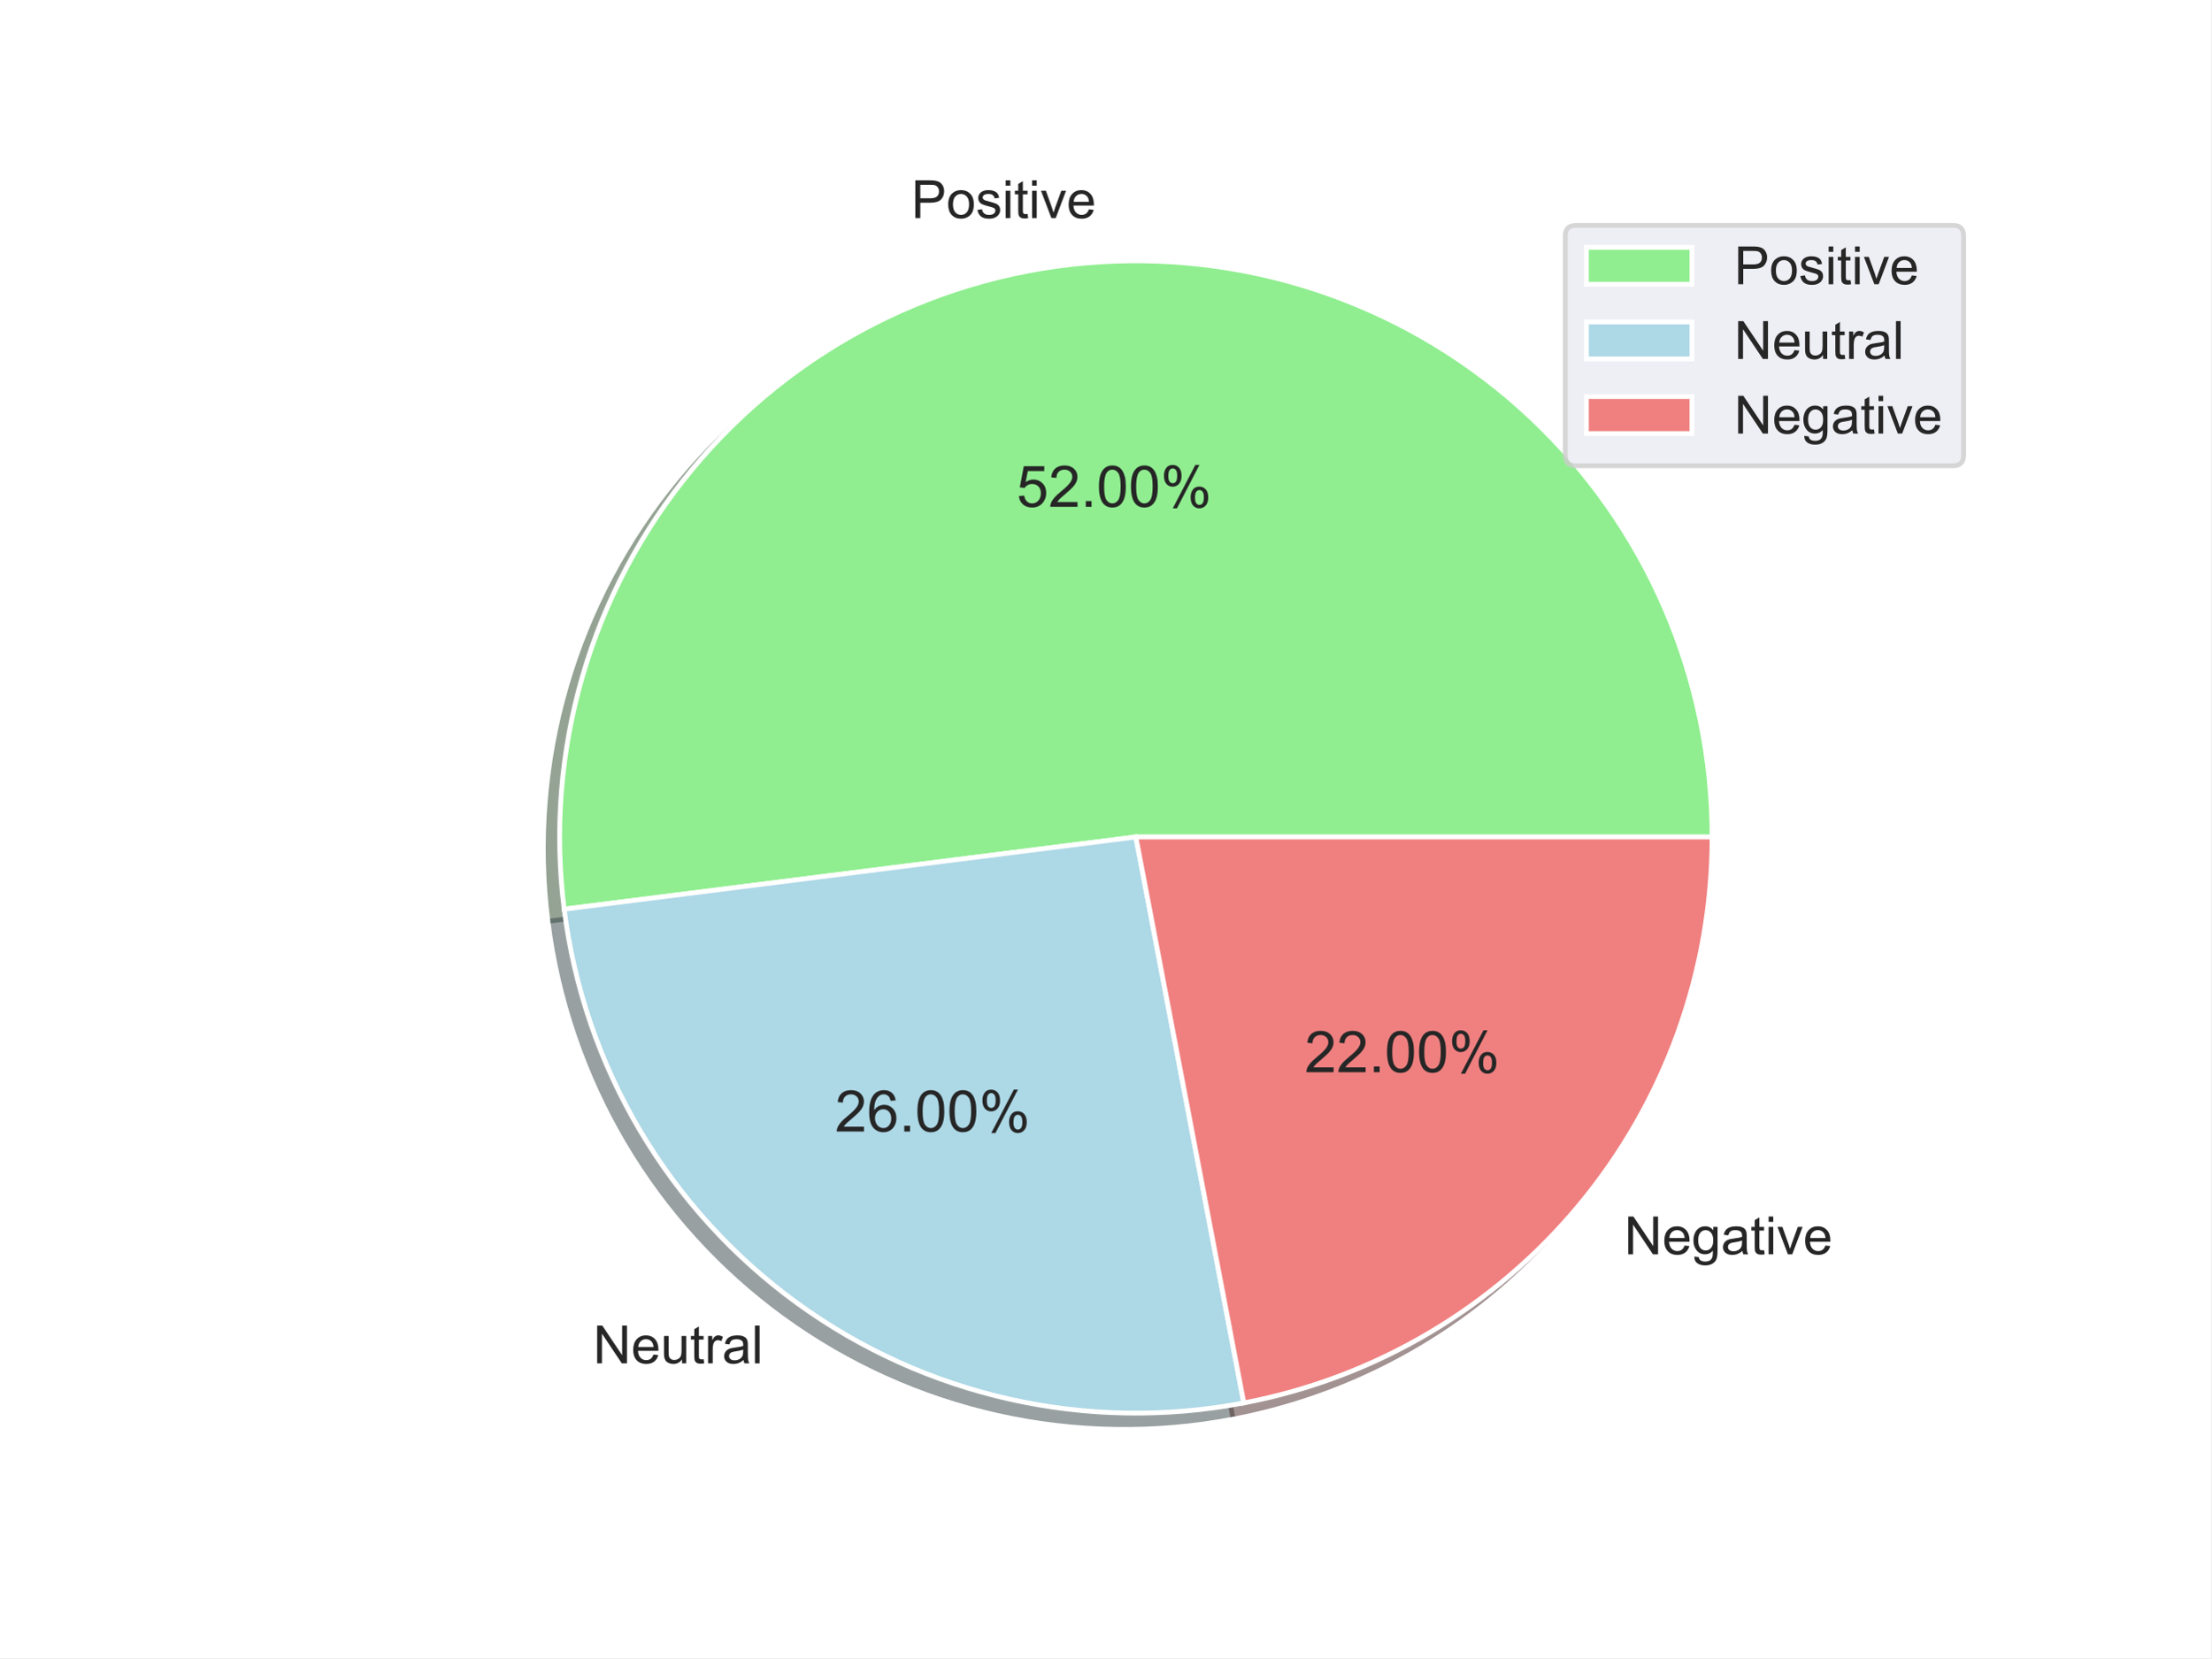
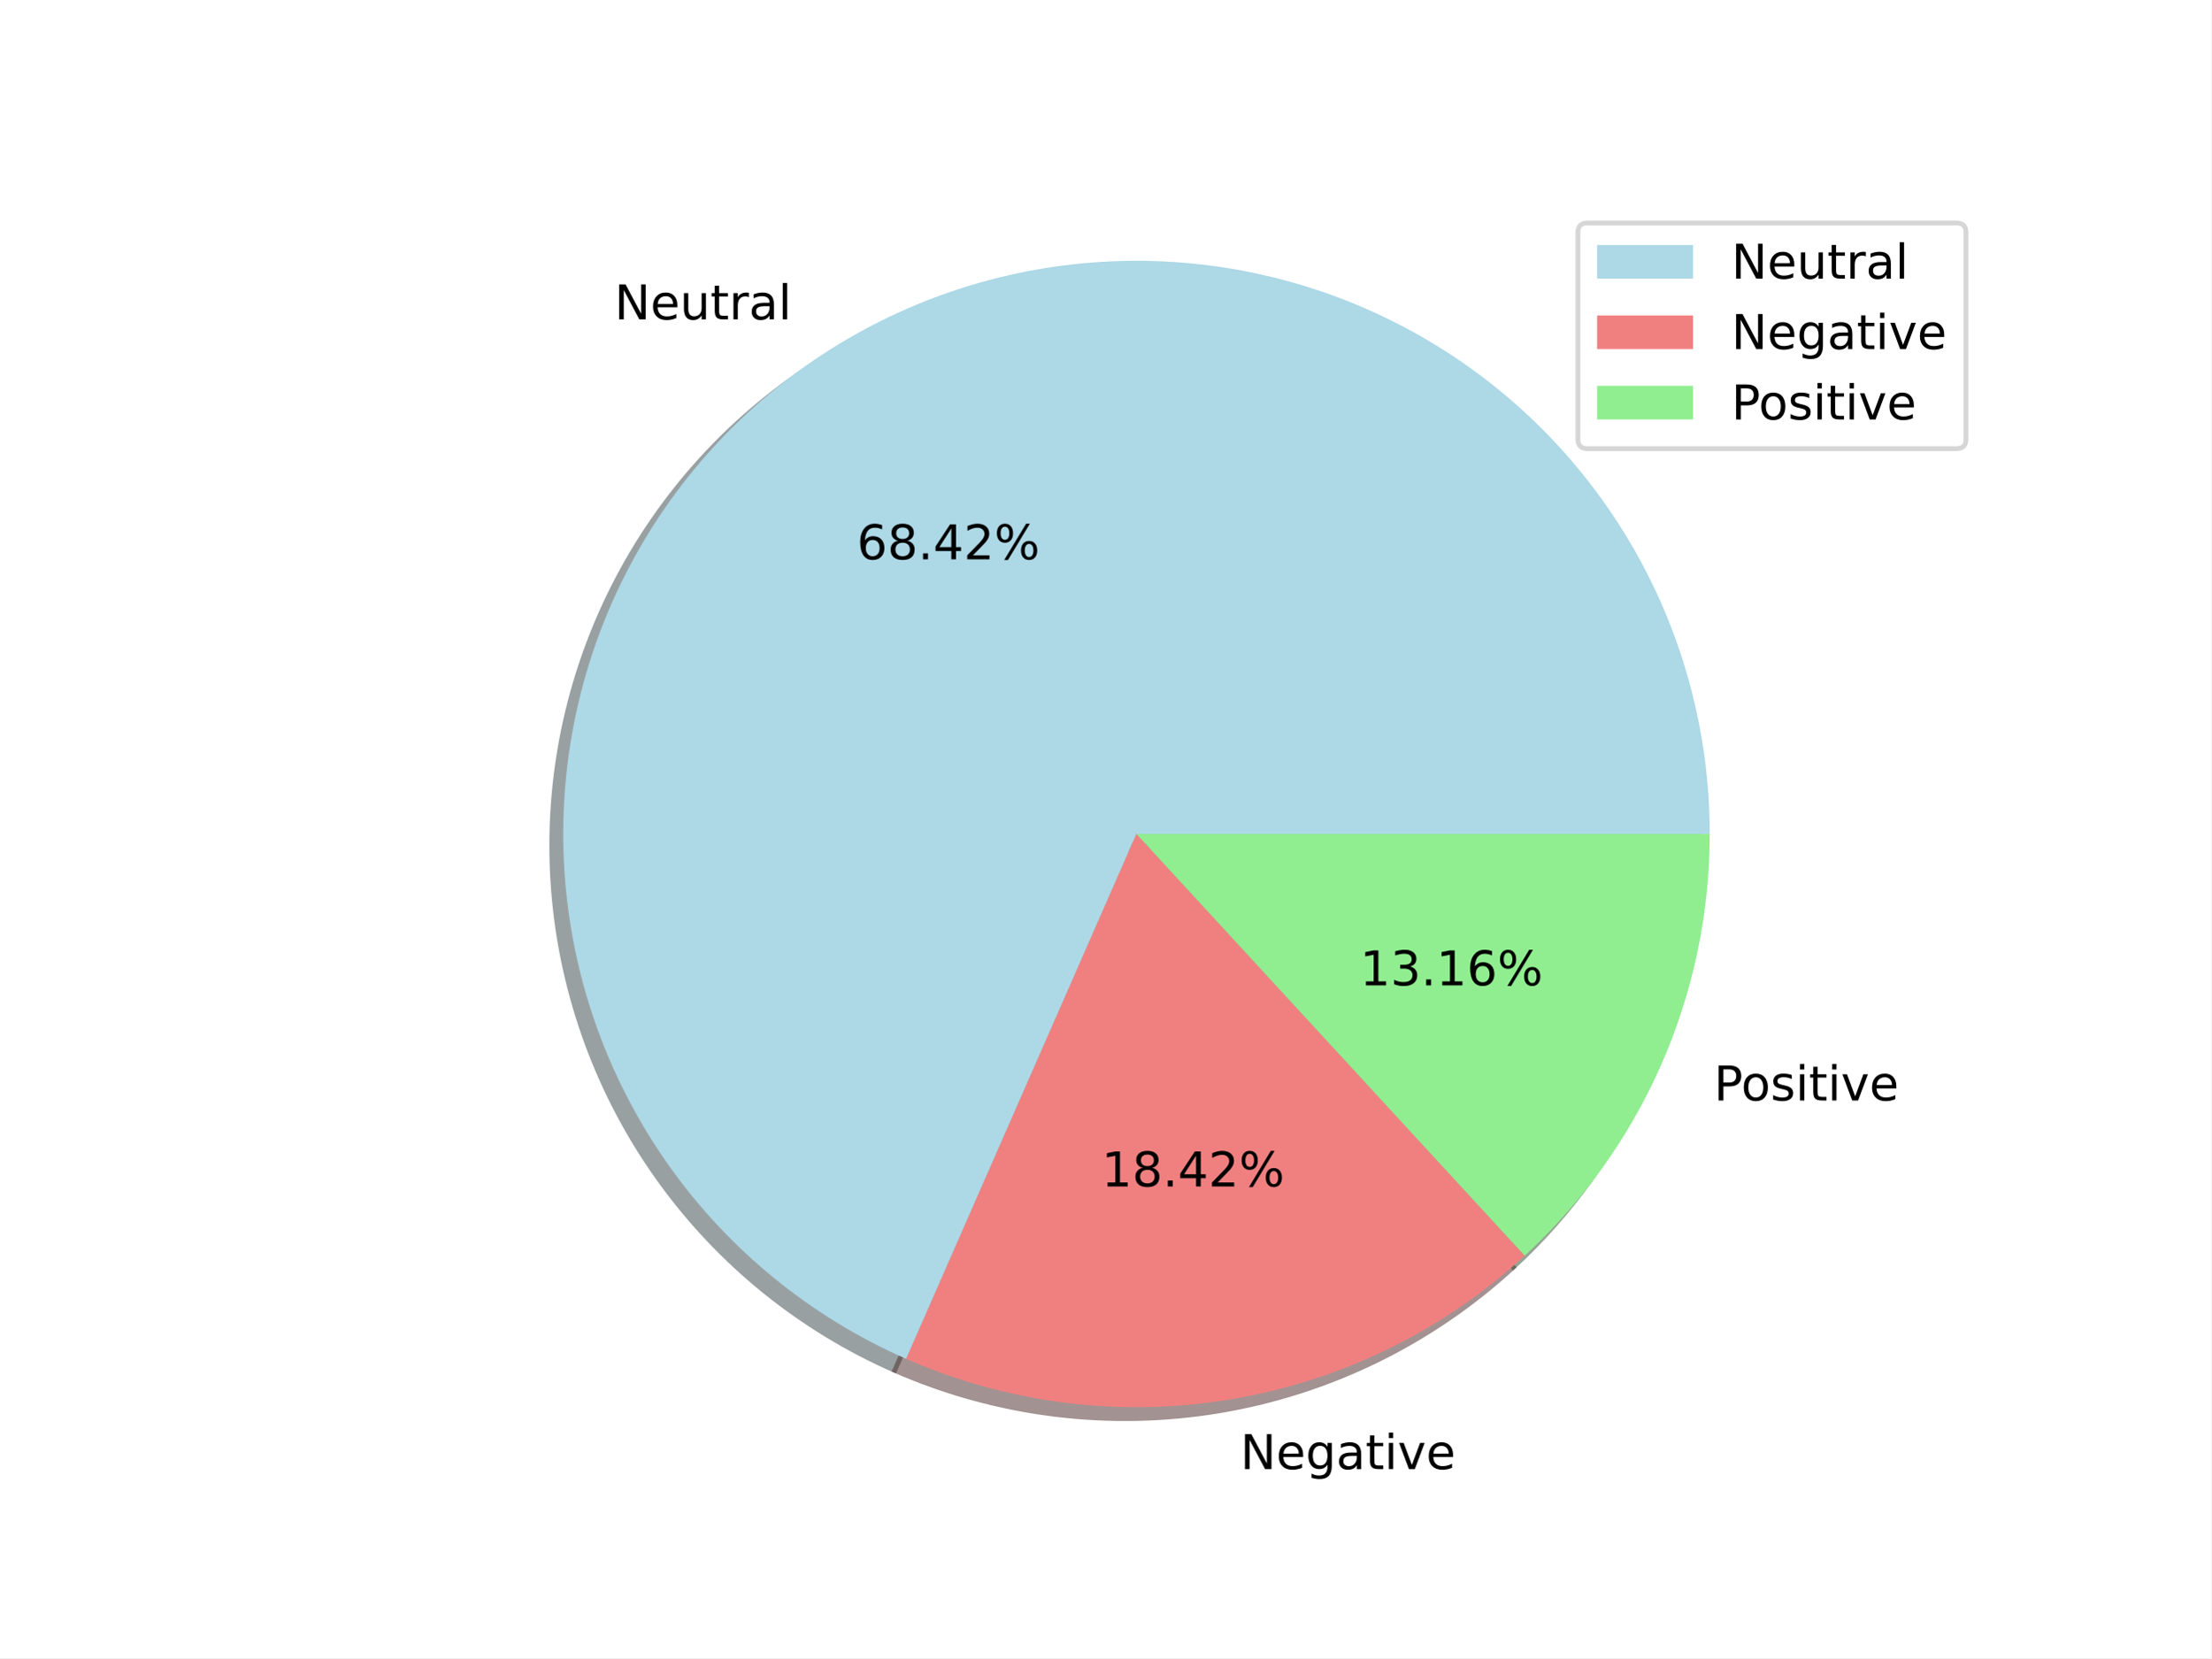
<svg xmlns="http://www.w3.org/2000/svg" xmlns:xlink="http://www.w3.org/1999/xlink" height="345.6pt" version="1.1" viewBox="0 0 460.8 345.6" width="460.8pt">
  <defs>
    <style type="text/css">*{stroke-linecap:butt;stroke-linejoin:round;}</style>
  </defs>
  <g id="figure_1">
    <g id="patch_1">
      <path d="M 0 345.6  L 460.8 345.6  L 460.8 0  L 0 0  z " style="fill:#ffffff;" />
    </g>
    <g id="axes_1">
+       <g id="patch_2">
+         <path d="M 353.927 176.216  C 353.927 154.688 348.108 133.555 337.088 115.061  C 326.068 96.567 310.251 81.391 291.317 71.144  C 272.384 60.898 251.028 55.957 229.518 56.847  C 208.008 57.737 187.134 64.424 169.111 76.199  C 151.088 87.974 136.579 104.404 127.124 123.745  C 117.669 143.086 113.615 164.627 115.392 186.082  C 117.17 207.537 124.714 228.117 137.224 245.638  C 149.734 263.159 166.749 276.977 186.464 285.625  L 234.455 176.216  L 353.927 176.216  z " style="fill:#344145;opacity:0.5;stroke:#344145;stroke-linejoin:miter;" />
+       </g>
+       <g id="patch_3">
+         <path d="M 186.464 285.625  C 207.716 294.946 231.23 297.877 254.12 294.058  C 277.009 290.238 298.298 279.831 315.371 264.114  L 234.455 176.216  L 186.464 285.625  z " style="fill:#482626;opacity:0.5;stroke:#482626;stroke-linejoin:miter;" />
+       </g>
+       <g id="patch_4">
+         <path d="M 315.371 264.114  C 327.525 252.925 337.228 239.336 343.864 224.207  C 350.5 209.078 353.927 192.736 353.927 176.216  L 234.455 176.216  L 315.371 264.114  z " style="fill:#2b472b;opacity:0.5;stroke:#2b472b;stroke-linejoin:miter;" />
+       </g>
+       <g id="patch_5">
+         <path d="M 356.316 173.827  C 356.316 152.298 350.497 131.165 339.477 112.671  C 328.457 94.177 312.64 79.001 293.707 68.755  C 274.773 58.509 253.418 53.568 231.908 54.458  C 210.398 55.347 189.523 62.035 171.5 73.81  C 153.478 85.584 138.968 102.015 129.513 121.355  C 120.058 140.696 116.004 162.238 117.782 183.693  C 119.56 205.147 127.104 225.728 139.613 243.249  C 152.123 260.769 169.139 274.587 188.854 283.235  L 236.845 173.827  L 356.316 173.827  z " style="fill:#add8e6;" />
+       </g>
+       <g id="patch_6">
+         <path d="M 188.854 283.235  C 210.105 292.557 233.62 295.488 256.509 291.668  C 279.399 287.849 300.687 277.442 317.76 261.724  L 236.845 173.827  L 188.854 283.235  z " style="fill:#f08080;" />
+       </g>
+       <g id="patch_7">
+         <path d="M 317.76 261.724  C 329.915 250.536 339.617 236.946 346.253 221.818  C 352.889 206.689 356.316 190.347 356.316 173.827  L 236.845 173.827  L 317.76 261.724  z " style="fill:#90ee90;" />
+       </g>
      <g id="matplotlib.axis_1" />
      <g id="matplotlib.axis_2" />
-       <g id="patch_2">
-         <path d="M 354.403 176.853  C 354.403 160.448 351.041 144.215 344.526 129.159  C 338.011 114.104 328.479 100.541 316.52 89.311  C 304.561 78.081 290.427 69.42 274.992 63.863  C 259.557 58.306 243.145 55.97 226.772 57  C 210.4 58.03 194.41 62.404 179.793 69.852  C 165.176 77.3 152.239 87.664 141.782 100.305  C 131.325 112.945 123.568 127.595 118.991 143.349  C 114.414 159.103 113.114 175.628 115.17 191.904  L 234.313 176.853  L 354.403 176.853  z " style="fill:#2b472b;opacity:0.5;stroke:#2b472b;stroke-linejoin:miter;" />
-       </g>
-       <g id="patch_3">
-         <path d="M 115.17 191.904  C 117.226 208.18 122.595 223.863 130.946 237.984  C 139.297 252.104 150.454 264.365 163.726 274.008  C 176.998 283.65 192.106 290.472 208.116 294.051  C 224.126 297.629 240.701 297.89 256.815 294.816  L 234.313 176.853  L 115.17 191.904  z " style="fill:#344145;opacity:0.5;stroke:#344145;stroke-linejoin:miter;" />
-       </g>
-       <g id="patch_4">
-         <path d="M 256.815 294.816  C 284.26 289.581 309.035 274.929 326.844 253.401  C 344.653 231.874 354.403 204.792 354.403 176.853  L 234.313 176.853  L 256.815 294.816  z " style="fill:#482626;opacity:0.5;stroke:#482626;stroke-linejoin:miter;" />
-       </g>
-       <g id="patch_5">
-         <path d="M 356.805 174.451  C 356.805 158.046 353.443 141.814 346.928 126.758  C 340.412 111.702 330.881 98.139 318.922 86.909  C 306.963 75.679 292.829 67.018 277.394 61.461  C 261.958 55.904 245.547 53.568 229.174 54.598  C 212.801 55.628 196.812 60.002 182.195 67.45  C 167.578 74.898 154.641 85.262 144.184 97.903  C 133.727 110.543 125.97 125.193 121.393 140.947  C 116.816 156.701 115.515 173.227 117.572 189.502  L 236.715 174.451  L 356.805 174.451  z " style="fill:#90ee90;stroke:#ffffff;stroke-linejoin:miter;" />
-       </g>
-       <g id="patch_6">
-         <path d="M 117.572 189.502  C 119.628 205.778 124.997 221.461 133.348 235.582  C 141.699 249.702 152.855 261.963 166.127 271.606  C 179.399 281.249 194.508 288.07 210.518 291.649  C 226.528 295.228 243.103 295.488 259.217 292.414  L 236.715 174.451  L 117.572 189.502  z " style="fill:#add8e6;stroke:#ffffff;stroke-linejoin:miter;" />
-       </g>
-       <g id="patch_7">
-         <path d="M 259.217 292.414  C 286.661 287.179 311.436 272.527 329.245 250.999  C 347.055 229.472 356.805 202.39 356.805 174.451  L 236.715 174.451  L 259.217 292.414  z " style="fill:#f08080;stroke:#ffffff;stroke-linejoin:miter;" />
-       </g>
      <g id="text_1">
-         <g style="fill:#262626;" transform="translate(189.9046 45.45645)scale(0.11 -0.11)">
+         <g transform="translate(128.0565 66.56716)scale(0.1 -0.1)">
          <defs>
-             <path d="M 494 0  L 494 4581  L 2222 4581  Q 2678 4581 2919 4538  Q 3256 4481 3484 4323  Q 3713 4166 3852 3881  Q 3991 3597 3991 3256  Q 3991 2672 3619 2267  Q 3247 1863 2275 1863  L 1100 1863  L 1100 0  L 494 0  z M 1100 2403  L 2284 2403  Q 2872 2403 3119 2622  Q 3366 2841 3366 3238  Q 3366 3525 3220 3729  Q 3075 3934 2838 4000  Q 2684 4041 2272 4041  L 1100 4041  L 1100 2403  z " id="ArialMT-50" transform="scale(0.015625)" />
-             <path d="M 213 1659  Q 213 2581 725 3025  Q 1153 3394 1769 3394  Q 2453 3394 2887 2945  Q 3322 2497 3322 1706  Q 3322 1066 3130 698  Q 2938 331 2570 128  Q 2203 -75 1769 -75  Q 1072 -75 642 372  Q 213 819 213 1659  z M 791 1659  Q 791 1022 1069 705  Q 1347 388 1769 388  Q 2188 388 2466 706  Q 2744 1025 2744 1678  Q 2744 2294 2464 2611  Q 2184 2928 1769 2928  Q 1347 2928 1069 2612  Q 791 2297 791 1659  z " id="ArialMT-6f" transform="scale(0.015625)" />
-             <path d="M 197 991  L 753 1078  Q 800 744 1014 566  Q 1228 388 1613 388  Q 2000 388 2187 545  Q 2375 703 2375 916  Q 2375 1106 2209 1216  Q 2094 1291 1634 1406  Q 1016 1563 777 1677  Q 538 1791 414 1992  Q 291 2194 291 2438  Q 291 2659 392 2848  Q 494 3038 669 3163  Q 800 3259 1026 3326  Q 1253 3394 1513 3394  Q 1903 3394 2198 3281  Q 2494 3169 2634 2976  Q 2775 2784 2828 2463  L 2278 2388  Q 2241 2644 2061 2787  Q 1881 2931 1553 2931  Q 1166 2931 1000 2803  Q 834 2675 834 2503  Q 834 2394 903 2306  Q 972 2216 1119 2156  Q 1203 2125 1616 2013  Q 2213 1853 2448 1751  Q 2684 1650 2818 1456  Q 2953 1263 2953 975  Q 2953 694 2789 445  Q 2625 197 2315 61  Q 2006 -75 1616 -75  Q 969 -75 630 194  Q 291 463 197 991  z " id="ArialMT-73" transform="scale(0.015625)" />
-             <path d="M 425 3934  L 425 4581  L 988 4581  L 988 3934  L 425 3934  z M 425 0  L 425 3319  L 988 3319  L 988 0  L 425 0  z " id="ArialMT-69" transform="scale(0.015625)" />
-             <path d="M 1650 503  L 1731 6  Q 1494 -44 1306 -44  Q 1000 -44 831 53  Q 663 150 594 308  Q 525 466 525 972  L 525 2881  L 113 2881  L 113 3319  L 525 3319  L 525 4141  L 1084 4478  L 1084 3319  L 1650 3319  L 1650 2881  L 1084 2881  L 1084 941  Q 1084 700 1114 631  Q 1144 563 1211 522  Q 1278 481 1403 481  Q 1497 481 1650 503  z " id="ArialMT-74" transform="scale(0.015625)" />
-             <path d="M 1344 0  L 81 3319  L 675 3319  L 1388 1331  Q 1503 1009 1600 663  Q 1675 925 1809 1294  L 2547 3319  L 3125 3319  L 1869 0  L 1344 0  z " id="ArialMT-76" transform="scale(0.015625)" />
-             <path d="M 2694 1069  L 3275 997  Q 3138 488 2766 206  Q 2394 -75 1816 -75  Q 1088 -75 661 373  Q 234 822 234 1631  Q 234 2469 665 2931  Q 1097 3394 1784 3394  Q 2450 3394 2872 2941  Q 3294 2488 3294 1666  Q 3294 1616 3291 1516  L 816 1516  Q 847 969 1125 678  Q 1403 388 1819 388  Q 2128 388 2347 550  Q 2566 713 2694 1069  z M 847 1978  L 2700 1978  Q 2663 2397 2488 2606  Q 2219 2931 1791 2931  Q 1403 2931 1139 2672  Q 875 2413 847 1978  z " id="ArialMT-65" transform="scale(0.015625)" />
+             <path d="M 628 4666  L 1478 4666  L 3547 763  L 3547 4666  L 4159 4666  L 4159 0  L 3309 0  L 1241 3903  L 1241 0  L 628 0  L 628 4666  z " id="DejaVuSans-4e" transform="scale(0.015625)" />
+             <path d="M 3597 1894  L 3597 1613  L 953 1613  Q 991 1019 1311 708  Q 1631 397 2203 397  Q 2534 397 2845 478  Q 3156 559 3463 722  L 3463 178  Q 3153 47 2828 -22  Q 2503 -91 2169 -91  Q 1331 -91 842 396  Q 353 884 353 1716  Q 353 2575 817 3079  Q 1281 3584 2069 3584  Q 2775 3584 3186 3129  Q 3597 2675 3597 1894  z M 3022 2063  Q 3016 2534 2758 2815  Q 2500 3097 2075 3097  Q 1594 3097 1305 2825  Q 1016 2553 972 2059  L 3022 2063  z " id="DejaVuSans-65" transform="scale(0.015625)" />
+             <path d="M 544 1381  L 544 3500  L 1119 3500  L 1119 1403  Q 1119 906 1312 657  Q 1506 409 1894 409  Q 2359 409 2629 706  Q 2900 1003 2900 1516  L 2900 3500  L 3475 3500  L 3475 0  L 2900 0  L 2900 538  Q 2691 219 2414 64  Q 2138 -91 1772 -91  Q 1169 -91 856 284  Q 544 659 544 1381  z M 1991 3584  L 1991 3584  z " id="DejaVuSans-75" transform="scale(0.015625)" />
+             <path d="M 1172 4494  L 1172 3500  L 2356 3500  L 2356 3053  L 1172 3053  L 1172 1153  Q 1172 725 1289 603  Q 1406 481 1766 481  L 2356 481  L 2356 0  L 1766 0  Q 1100 0 847 248  Q 594 497 594 1153  L 594 3053  L 172 3053  L 172 3500  L 594 3500  L 594 4494  L 1172 4494  z " id="DejaVuSans-74" transform="scale(0.015625)" />
+             <path d="M 2631 2963  Q 2534 3019 2420 3045  Q 2306 3072 2169 3072  Q 1681 3072 1420 2755  Q 1159 2438 1159 1844  L 1159 0  L 581 0  L 581 3500  L 1159 3500  L 1159 2956  Q 1341 3275 1631 3429  Q 1922 3584 2338 3584  Q 2397 3584 2469 3576  Q 2541 3569 2628 3553  L 2631 2963  z " id="DejaVuSans-72" transform="scale(0.015625)" />
+             <path d="M 2194 1759  Q 1497 1759 1228 1600  Q 959 1441 959 1056  Q 959 750 1161 570  Q 1363 391 1709 391  Q 2188 391 2477 730  Q 2766 1069 2766 1631  L 2766 1759  L 2194 1759  z M 3341 1997  L 3341 0  L 2766 0  L 2766 531  Q 2569 213 2275 61  Q 1981 -91 1556 -91  Q 1019 -91 701 211  Q 384 513 384 1019  Q 384 1609 779 1909  Q 1175 2209 1959 2209  L 2766 2209  L 2766 2266  Q 2766 2663 2505 2880  Q 2244 3097 1772 3097  Q 1472 3097 1187 3025  Q 903 2953 641 2809  L 641 3341  Q 956 3463 1253 3523  Q 1550 3584 1831 3584  Q 2591 3584 2966 3190  Q 3341 2797 3341 1997  z " id="DejaVuSans-61" transform="scale(0.015625)" />
+             <path d="M 603 4863  L 1178 4863  L 1178 0  L 603 0  L 603 4863  z " id="DejaVuSans-6c" transform="scale(0.015625)" />
          </defs>
-           <use xlink:href="#ArialMT-50" />
-           <use x="66.699" xlink:href="#ArialMT-6f" />
-           <use x="122.314" xlink:href="#ArialMT-73" />
-           <use x="172.314" xlink:href="#ArialMT-69" />
-           <use x="194.531" xlink:href="#ArialMT-74" />
-           <use x="222.314" xlink:href="#ArialMT-69" />
-           <use x="244.531" xlink:href="#ArialMT-76" />
-           <use x="294.531" xlink:href="#ArialMT-65" />
+           <use xlink:href="#DejaVuSans-4e" />
+           <use x="74.805" xlink:href="#DejaVuSans-65" />
+           <use x="136.328" xlink:href="#DejaVuSans-75" />
+           <use x="199.707" xlink:href="#DejaVuSans-74" />
+           <use x="238.916" xlink:href="#DejaVuSans-72" />
+           <use x="280.029" xlink:href="#DejaVuSans-61" />
+           <use x="341.309" xlink:href="#DejaVuSans-6c" />
        </g>
      </g>
      <g id="text_2">
-         <g style="fill:#262626;" transform="translate(211.8418 105.6415)scale(0.12 -0.12)">
+         <g transform="translate(178.5733 116.5758)scale(0.1 -0.1)">
          <defs>
-             <path d="M 266 1200  L 856 1250  Q 922 819 1161 601  Q 1400 384 1738 384  Q 2144 384 2425 690  Q 2706 997 2706 1503  Q 2706 1984 2436 2262  Q 2166 2541 1728 2541  Q 1456 2541 1237 2417  Q 1019 2294 894 2097  L 366 2166  L 809 4519  L 3088 4519  L 3088 3981  L 1259 3981  L 1013 2750  Q 1425 3038 1878 3038  Q 2478 3038 2890 2622  Q 3303 2206 3303 1553  Q 3303 931 2941 478  Q 2500 -78 1738 -78  Q 1113 -78 717 272  Q 322 622 266 1200  z " id="ArialMT-35" transform="scale(0.015625)" />
-             <path d="M 3222 541  L 3222 0  L 194 0  Q 188 203 259 391  Q 375 700 629 1000  Q 884 1300 1366 1694  Q 2113 2306 2375 2664  Q 2638 3022 2638 3341  Q 2638 3675 2398 3904  Q 2159 4134 1775 4134  Q 1369 4134 1125 3890  Q 881 3647 878 3216  L 300 3275  Q 359 3922 746 4261  Q 1134 4600 1788 4600  Q 2447 4600 2831 4234  Q 3216 3869 3216 3328  Q 3216 3053 3103 2787  Q 2991 2522 2730 2228  Q 2469 1934 1863 1422  Q 1356 997 1212 845  Q 1069 694 975 541  L 3222 541  z " id="ArialMT-32" transform="scale(0.015625)" />
-             <path d="M 581 0  L 581 641  L 1222 641  L 1222 0  L 581 0  z " id="ArialMT-2e" transform="scale(0.015625)" />
-             <path d="M 266 2259  Q 266 3072 433 3567  Q 600 4063 929 4331  Q 1259 4600 1759 4600  Q 2128 4600 2406 4451  Q 2684 4303 2865 4023  Q 3047 3744 3150 3342  Q 3253 2941 3253 2259  Q 3253 1453 3087 958  Q 2922 463 2592 192  Q 2263 -78 1759 -78  Q 1097 -78 719 397  Q 266 969 266 2259  z M 844 2259  Q 844 1131 1108 757  Q 1372 384 1759 384  Q 2147 384 2411 759  Q 2675 1134 2675 2259  Q 2675 3391 2411 3762  Q 2147 4134 1753 4134  Q 1366 4134 1134 3806  Q 844 3388 844 2259  z " id="ArialMT-30" transform="scale(0.015625)" />
-             <path d="M 372 3481  Q 372 3972 619 4315  Q 866 4659 1334 4659  Q 1766 4659 2048 4351  Q 2331 4044 2331 3447  Q 2331 2866 2045 2552  Q 1759 2238 1341 2238  Q 925 2238 648 2547  Q 372 2856 372 3481  z M 1350 4272  Q 1141 4272 1002 4090  Q 863 3909 863 3425  Q 863 2984 1003 2804  Q 1144 2625 1350 2625  Q 1563 2625 1702 2806  Q 1841 2988 1841 3469  Q 1841 3913 1700 4092  Q 1559 4272 1350 4272  z M 1353 -169  L 3859 4659  L 4316 4659  L 1819 -169  L 1353 -169  z M 3334 1075  Q 3334 1569 3581 1911  Q 3828 2253 4300 2253  Q 4731 2253 5014 1945  Q 5297 1638 5297 1041  Q 5297 459 5011 145  Q 4725 -169 4303 -169  Q 3888 -169 3611 142  Q 3334 453 3334 1075  z M 4316 1866  Q 4103 1866 3964 1684  Q 3825 1503 3825 1019  Q 3825 581 3965 400  Q 4106 219 4313 219  Q 4528 219 4667 400  Q 4806 581 4806 1063  Q 4806 1506 4665 1686  Q 4525 1866 4316 1866  z " id="ArialMT-25" transform="scale(0.015625)" />
+             <path d="M 2113 2584  Q 1688 2584 1439 2293  Q 1191 2003 1191 1497  Q 1191 994 1439 701  Q 1688 409 2113 409  Q 2538 409 2786 701  Q 3034 994 3034 1497  Q 3034 2003 2786 2293  Q 2538 2584 2113 2584  z M 3366 4563  L 3366 3988  Q 3128 4100 2886 4159  Q 2644 4219 2406 4219  Q 1781 4219 1451 3797  Q 1122 3375 1075 2522  Q 1259 2794 1537 2939  Q 1816 3084 2150 3084  Q 2853 3084 3261 2657  Q 3669 2231 3669 1497  Q 3669 778 3244 343  Q 2819 -91 2113 -91  Q 1303 -91 875 529  Q 447 1150 447 2328  Q 447 3434 972 4092  Q 1497 4750 2381 4750  Q 2619 4750 2861 4703  Q 3103 4656 3366 4563  z " id="DejaVuSans-36" transform="scale(0.015625)" />
+             <path d="M 2034 2216  Q 1584 2216 1326 1975  Q 1069 1734 1069 1313  Q 1069 891 1326 650  Q 1584 409 2034 409  Q 2484 409 2743 651  Q 3003 894 3003 1313  Q 3003 1734 2745 1975  Q 2488 2216 2034 2216  z M 1403 2484  Q 997 2584 770 2862  Q 544 3141 544 3541  Q 544 4100 942 4425  Q 1341 4750 2034 4750  Q 2731 4750 3128 4425  Q 3525 4100 3525 3541  Q 3525 3141 3298 2862  Q 3072 2584 2669 2484  Q 3125 2378 3379 2068  Q 3634 1759 3634 1313  Q 3634 634 3220 271  Q 2806 -91 2034 -91  Q 1263 -91 848 271  Q 434 634 434 1313  Q 434 1759 690 2068  Q 947 2378 1403 2484  z M 1172 3481  Q 1172 3119 1398 2916  Q 1625 2713 2034 2713  Q 2441 2713 2670 2916  Q 2900 3119 2900 3481  Q 2900 3844 2670 4047  Q 2441 4250 2034 4250  Q 1625 4250 1398 4047  Q 1172 3844 1172 3481  z " id="DejaVuSans-38" transform="scale(0.015625)" />
+             <path d="M 684 794  L 1344 794  L 1344 0  L 684 0  L 684 794  z " id="DejaVuSans-2e" transform="scale(0.015625)" />
+             <path d="M 2419 4116  L 825 1625  L 2419 1625  L 2419 4116  z M 2253 4666  L 3047 4666  L 3047 1625  L 3713 1625  L 3713 1100  L 3047 1100  L 3047 0  L 2419 0  L 2419 1100  L 313 1100  L 313 1709  L 2253 4666  z " id="DejaVuSans-34" transform="scale(0.015625)" />
+             <path d="M 1228 531  L 3431 531  L 3431 0  L 469 0  L 469 531  Q 828 903 1448 1529  Q 2069 2156 2228 2338  Q 2531 2678 2651 2914  Q 2772 3150 2772 3378  Q 2772 3750 2511 3984  Q 2250 4219 1831 4219  Q 1534 4219 1204 4116  Q 875 4013 500 3803  L 500 4441  Q 881 4594 1212 4672  Q 1544 4750 1819 4750  Q 2544 4750 2975 4387  Q 3406 4025 3406 3419  Q 3406 3131 3298 2873  Q 3191 2616 2906 2266  Q 2828 2175 2409 1742  Q 1991 1309 1228 531  z " id="DejaVuSans-32" transform="scale(0.015625)" />
+             <path d="M 4653 2053  Q 4381 2053 4226 1822  Q 4072 1591 4072 1178  Q 4072 772 4226 539  Q 4381 306 4653 306  Q 4919 306 5073 539  Q 5228 772 5228 1178  Q 5228 1588 5073 1820  Q 4919 2053 4653 2053  z M 4653 2450  Q 5147 2450 5437 2106  Q 5728 1763 5728 1178  Q 5728 594 5436 251  Q 5144 -91 4653 -91  Q 4153 -91 3862 251  Q 3572 594 3572 1178  Q 3572 1766 3864 2108  Q 4156 2450 4653 2450  z M 1428 4353  Q 1159 4353 1004 4120  Q 850 3888 850 3481  Q 850 3069 1003 2837  Q 1156 2606 1428 2606  Q 1700 2606 1854 2837  Q 2009 3069 2009 3481  Q 2009 3884 1853 4118  Q 1697 4353 1428 4353  z M 4250 4750  L 4750 4750  L 1831 -91  L 1331 -91  L 4250 4750  z M 1428 4750  Q 1922 4750 2215 4408  Q 2509 4066 2509 3481  Q 2509 2891 2217 2550  Q 1925 2209 1428 2209  Q 931 2209 642 2551  Q 353 2894 353 3481  Q 353 4063 643 4406  Q 934 4750 1428 4750  z " id="DejaVuSans-25" transform="scale(0.015625)" />
          </defs>
-           <use xlink:href="#ArialMT-35" />
-           <use x="55.615" xlink:href="#ArialMT-32" />
-           <use x="111.23" xlink:href="#ArialMT-2e" />
-           <use x="139.014" xlink:href="#ArialMT-30" />
-           <use x="194.629" xlink:href="#ArialMT-30" />
-           <use x="250.244" xlink:href="#ArialMT-25" />
+           <use xlink:href="#DejaVuSans-36" />
+           <use x="63.623" xlink:href="#DejaVuSans-38" />
+           <use x="127.246" xlink:href="#DejaVuSans-2e" />
+           <use x="159.033" xlink:href="#DejaVuSans-34" />
+           <use x="222.656" xlink:href="#DejaVuSans-32" />
+           <use x="286.279" xlink:href="#DejaVuSans-25" />
        </g>
      </g>
      <g id="text_3">
-         <g style="fill:#262626;" transform="translate(123.6109 284.1651)scale(0.11 -0.11)">
+         <g transform="translate(258.4756 306.2119)scale(0.1 -0.1)">
          <defs>
-             <path d="M 488 0  L 488 4581  L 1109 4581  L 3516 984  L 3516 4581  L 4097 4581  L 4097 0  L 3475 0  L 1069 3600  L 1069 0  L 488 0  z " id="ArialMT-4e" transform="scale(0.015625)" />
-             <path d="M 2597 0  L 2597 488  Q 2209 -75 1544 -75  Q 1250 -75 995 37  Q 741 150 617 320  Q 494 491 444 738  Q 409 903 409 1263  L 409 3319  L 972 3319  L 972 1478  Q 972 1038 1006 884  Q 1059 663 1231 536  Q 1403 409 1656 409  Q 1909 409 2131 539  Q 2353 669 2445 892  Q 2538 1116 2538 1541  L 2538 3319  L 3100 3319  L 3100 0  L 2597 0  z " id="ArialMT-75" transform="scale(0.015625)" />
-             <path d="M 416 0  L 416 3319  L 922 3319  L 922 2816  Q 1116 3169 1280 3281  Q 1444 3394 1641 3394  Q 1925 3394 2219 3213  L 2025 2691  Q 1819 2813 1613 2813  Q 1428 2813 1281 2702  Q 1134 2591 1072 2394  Q 978 2094 978 1738  L 978 0  L 416 0  z " id="ArialMT-72" transform="scale(0.015625)" />
-             <path d="M 2588 409  Q 2275 144 1986 34  Q 1697 -75 1366 -75  Q 819 -75 525 192  Q 231 459 231 875  Q 231 1119 342 1320  Q 453 1522 633 1644  Q 813 1766 1038 1828  Q 1203 1872 1538 1913  Q 2219 1994 2541 2106  Q 2544 2222 2544 2253  Q 2544 2597 2384 2738  Q 2169 2928 1744 2928  Q 1347 2928 1158 2789  Q 969 2650 878 2297  L 328 2372  Q 403 2725 575 2942  Q 747 3159 1072 3276  Q 1397 3394 1825 3394  Q 2250 3394 2515 3294  Q 2781 3194 2906 3042  Q 3031 2891 3081 2659  Q 3109 2516 3109 2141  L 3109 1391  Q 3109 606 3145 398  Q 3181 191 3288 0  L 2700 0  Q 2613 175 2588 409  z M 2541 1666  Q 2234 1541 1622 1453  Q 1275 1403 1131 1340  Q 988 1278 909 1158  Q 831 1038 831 891  Q 831 666 1001 516  Q 1172 366 1500 366  Q 1825 366 2078 508  Q 2331 650 2450 897  Q 2541 1088 2541 1459  L 2541 1666  z " id="ArialMT-61" transform="scale(0.015625)" />
-             <path d="M 409 0  L 409 4581  L 972 4581  L 972 0  L 409 0  z " id="ArialMT-6c" transform="scale(0.015625)" />
+             <path d="M 2906 1791  Q 2906 2416 2648 2759  Q 2391 3103 1925 3103  Q 1463 3103 1205 2759  Q 947 2416 947 1791  Q 947 1169 1205 825  Q 1463 481 1925 481  Q 2391 481 2648 825  Q 2906 1169 2906 1791  z M 3481 434  Q 3481 -459 3084 -895  Q 2688 -1331 1869 -1331  Q 1566 -1331 1297 -1286  Q 1028 -1241 775 -1147  L 775 -588  Q 1028 -725 1275 -790  Q 1522 -856 1778 -856  Q 2344 -856 2625 -561  Q 2906 -266 2906 331  L 2906 616  Q 2728 306 2450 153  Q 2172 0 1784 0  Q 1141 0 747 490  Q 353 981 353 1791  Q 353 2603 747 3093  Q 1141 3584 1784 3584  Q 2172 3584 2450 3431  Q 2728 3278 2906 2969  L 2906 3500  L 3481 3500  L 3481 434  z " id="DejaVuSans-67" transform="scale(0.015625)" />
+             <path d="M 603 3500  L 1178 3500  L 1178 0  L 603 0  L 603 3500  z M 603 4863  L 1178 4863  L 1178 4134  L 603 4134  L 603 4863  z " id="DejaVuSans-69" transform="scale(0.015625)" />
+             <path d="M 191 3500  L 800 3500  L 1894 563  L 2988 3500  L 3597 3500  L 2284 0  L 1503 0  L 191 3500  z " id="DejaVuSans-76" transform="scale(0.015625)" />
          </defs>
-           <use xlink:href="#ArialMT-4e" />
-           <use x="72.217" xlink:href="#ArialMT-65" />
-           <use x="127.832" xlink:href="#ArialMT-75" />
-           <use x="183.447" xlink:href="#ArialMT-74" />
-           <use x="211.23" xlink:href="#ArialMT-72" />
-           <use x="244.531" xlink:href="#ArialMT-61" />
-           <use x="300.146" xlink:href="#ArialMT-6c" />
+           <use xlink:href="#DejaVuSans-4e" />
+           <use x="74.805" xlink:href="#DejaVuSans-65" />
+           <use x="136.328" xlink:href="#DejaVuSans-67" />
+           <use x="199.805" xlink:href="#DejaVuSans-61" />
+           <use x="261.084" xlink:href="#DejaVuSans-74" />
+           <use x="300.293" xlink:href="#DejaVuSans-69" />
+           <use x="328.076" xlink:href="#DejaVuSans-76" />
+           <use x="387.256" xlink:href="#DejaVuSans-65" />
        </g>
      </g>
      <g id="text_4">
-         <g style="fill:#262626;" transform="translate(174.0139 235.8462)scale(0.12 -0.12)">
+         <g transform="translate(229.5786 247.2911)scale(0.1 -0.1)">
          <defs>
-             <path d="M 3184 3459  L 2625 3416  Q 2550 3747 2413 3897  Q 2184 4138 1850 4138  Q 1581 4138 1378 3988  Q 1113 3794 959 3422  Q 806 3050 800 2363  Q 1003 2672 1297 2822  Q 1591 2972 1913 2972  Q 2475 2972 2870 2558  Q 3266 2144 3266 1488  Q 3266 1056 3080 686  Q 2894 316 2569 119  Q 2244 -78 1831 -78  Q 1128 -78 684 439  Q 241 956 241 2144  Q 241 3472 731 4075  Q 1159 4600 1884 4600  Q 2425 4600 2770 4297  Q 3116 3994 3184 3459  z M 888 1484  Q 888 1194 1011 928  Q 1134 663 1356 523  Q 1578 384 1822 384  Q 2178 384 2434 671  Q 2691 959 2691 1453  Q 2691 1928 2437 2201  Q 2184 2475 1800 2475  Q 1419 2475 1153 2201  Q 888 1928 888 1484  z " id="ArialMT-36" transform="scale(0.015625)" />
+             <path d="M 794 531  L 1825 531  L 1825 4091  L 703 3866  L 703 4441  L 1819 4666  L 2450 4666  L 2450 531  L 3481 531  L 3481 0  L 794 0  L 794 531  z " id="DejaVuSans-31" transform="scale(0.015625)" />
          </defs>
-           <use xlink:href="#ArialMT-32" />
-           <use x="55.615" xlink:href="#ArialMT-36" />
-           <use x="111.23" xlink:href="#ArialMT-2e" />
-           <use x="139.014" xlink:href="#ArialMT-30" />
-           <use x="194.629" xlink:href="#ArialMT-30" />
-           <use x="250.244" xlink:href="#ArialMT-25" />
+           <use xlink:href="#DejaVuSans-31" />
+           <use x="63.623" xlink:href="#DejaVuSans-38" />
+           <use x="127.246" xlink:href="#DejaVuSans-2e" />
+           <use x="159.033" xlink:href="#DejaVuSans-34" />
+           <use x="222.656" xlink:href="#DejaVuSans-32" />
+           <use x="286.279" xlink:href="#DejaVuSans-25" />
        </g>
      </g>
      <g id="text_5">
-         <g style="fill:#262626;" transform="translate(338.4986 261.4334)scale(0.11 -0.11)">
+         <g transform="translate(357.1942 229.3762)scale(0.1 -0.1)">
          <defs>
-             <path d="M 319 -275  L 866 -356  Q 900 -609 1056 -725  Q 1266 -881 1628 -881  Q 2019 -881 2231 -725  Q 2444 -569 2519 -288  Q 2563 -116 2559 434  Q 2191 0 1641 0  Q 956 0 581 494  Q 206 988 206 1678  Q 206 2153 378 2554  Q 550 2956 876 3175  Q 1203 3394 1644 3394  Q 2231 3394 2613 2919  L 2613 3319  L 3131 3319  L 3131 450  Q 3131 -325 2973 -648  Q 2816 -972 2473 -1159  Q 2131 -1347 1631 -1347  Q 1038 -1347 672 -1080  Q 306 -813 319 -275  z M 784 1719  Q 784 1066 1043 766  Q 1303 466 1694 466  Q 2081 466 2343 764  Q 2606 1063 2606 1700  Q 2606 2309 2336 2618  Q 2066 2928 1684 2928  Q 1309 2928 1046 2623  Q 784 2319 784 1719  z " id="ArialMT-67" transform="scale(0.015625)" />
+             <path d="M 1259 4147  L 1259 2394  L 2053 2394  Q 2494 2394 2734 2622  Q 2975 2850 2975 3272  Q 2975 3691 2734 3919  Q 2494 4147 2053 4147  L 1259 4147  z M 628 4666  L 2053 4666  Q 2838 4666 3239 4311  Q 3641 3956 3641 3272  Q 3641 2581 3239 2228  Q 2838 1875 2053 1875  L 1259 1875  L 1259 0  L 628 0  L 628 4666  z " id="DejaVuSans-50" transform="scale(0.015625)" />
+             <path d="M 1959 3097  Q 1497 3097 1228 2736  Q 959 2375 959 1747  Q 959 1119 1226 758  Q 1494 397 1959 397  Q 2419 397 2687 759  Q 2956 1122 2956 1747  Q 2956 2369 2687 2733  Q 2419 3097 1959 3097  z M 1959 3584  Q 2709 3584 3137 3096  Q 3566 2609 3566 1747  Q 3566 888 3137 398  Q 2709 -91 1959 -91  Q 1206 -91 779 398  Q 353 888 353 1747  Q 353 2609 779 3096  Q 1206 3584 1959 3584  z " id="DejaVuSans-6f" transform="scale(0.015625)" />
+             <path d="M 2834 3397  L 2834 2853  Q 2591 2978 2328 3040  Q 2066 3103 1784 3103  Q 1356 3103 1142 2972  Q 928 2841 928 2578  Q 928 2378 1081 2264  Q 1234 2150 1697 2047  L 1894 2003  Q 2506 1872 2764 1633  Q 3022 1394 3022 966  Q 3022 478 2636 193  Q 2250 -91 1575 -91  Q 1294 -91 989 -36  Q 684 19 347 128  L 347 722  Q 666 556 975 473  Q 1284 391 1588 391  Q 1994 391 2212 530  Q 2431 669 2431 922  Q 2431 1156 2273 1281  Q 2116 1406 1581 1522  L 1381 1569  Q 847 1681 609 1914  Q 372 2147 372 2553  Q 372 3047 722 3315  Q 1072 3584 1716 3584  Q 2034 3584 2315 3537  Q 2597 3491 2834 3397  z " id="DejaVuSans-73" transform="scale(0.015625)" />
          </defs>
-           <use xlink:href="#ArialMT-4e" />
-           <use x="72.217" xlink:href="#ArialMT-65" />
-           <use x="127.832" xlink:href="#ArialMT-67" />
-           <use x="183.447" xlink:href="#ArialMT-61" />
-           <use x="239.062" xlink:href="#ArialMT-74" />
-           <use x="266.846" xlink:href="#ArialMT-69" />
-           <use x="289.062" xlink:href="#ArialMT-76" />
-           <use x="339.062" xlink:href="#ArialMT-65" />
+           <use xlink:href="#DejaVuSans-50" />
+           <use x="56.678" xlink:href="#DejaVuSans-6f" />
+           <use x="117.859" xlink:href="#DejaVuSans-73" />
+           <use x="169.959" xlink:href="#DejaVuSans-69" />
+           <use x="197.742" xlink:href="#DejaVuSans-74" />
+           <use x="236.951" xlink:href="#DejaVuSans-69" />
+           <use x="264.734" xlink:href="#DejaVuSans-76" />
+           <use x="323.914" xlink:href="#DejaVuSans-65" />
        </g>
      </g>
      <g id="text_6">
-         <g style="fill:#262626;" transform="translate(271.8847 223.4823)scale(0.12 -0.12)">
-           <use xlink:href="#ArialMT-32" />
-           <use x="55.615" xlink:href="#ArialMT-32" />
-           <use x="111.23" xlink:href="#ArialMT-2e" />
-           <use x="139.014" xlink:href="#ArialMT-30" />
-           <use x="194.629" xlink:href="#ArialMT-30" />
-           <use x="250.244" xlink:href="#ArialMT-25" />
+         <g transform="translate(283.4251 205.3807)scale(0.1 -0.1)">
+           <defs>
+             <path d="M 2597 2516  Q 3050 2419 3304 2112  Q 3559 1806 3559 1356  Q 3559 666 3084 287  Q 2609 -91 1734 -91  Q 1441 -91 1130 -33  Q 819 25 488 141  L 488 750  Q 750 597 1062 519  Q 1375 441 1716 441  Q 2309 441 2620 675  Q 2931 909 2931 1356  Q 2931 1769 2642 2001  Q 2353 2234 1838 2234  L 1294 2234  L 1294 2753  L 1863 2753  Q 2328 2753 2575 2939  Q 2822 3125 2822 3475  Q 2822 3834 2567 4026  Q 2313 4219 1838 4219  Q 1578 4219 1281 4162  Q 984 4106 628 3988  L 628 4550  Q 988 4650 1302 4700  Q 1616 4750 1894 4750  Q 2613 4750 3031 4423  Q 3450 4097 3450 3541  Q 3450 3153 3228 2886  Q 3006 2619 2597 2516  z " id="DejaVuSans-33" transform="scale(0.015625)" />
+           </defs>
+           <use xlink:href="#DejaVuSans-31" />
+           <use x="63.623" xlink:href="#DejaVuSans-33" />
+           <use x="127.246" xlink:href="#DejaVuSans-2e" />
+           <use x="159.033" xlink:href="#DejaVuSans-31" />
+           <use x="222.656" xlink:href="#DejaVuSans-36" />
+           <use x="286.279" xlink:href="#DejaVuSans-25" />
        </g>
      </g>
      <g id="legend_1">
        <g id="patch_8">
-           <path d="M 328.408 97.08  L 407.02 97.08  Q 409.22 97.08 409.22 94.88  L 409.22 49.172  Q 409.22 46.972 407.02 46.972  L 328.408 46.972  Q 326.208 46.972 326.208 49.172  L 326.208 94.88  Q 326.208 97.08 328.408 97.08  z " style="fill:#eaeaf2;opacity:0.8;stroke:#cccccc;stroke-linejoin:miter;" />
+           <path d="M 330.839 93.506  L 407.72 93.506  Q 409.72 93.506 409.72 91.506  L 409.72 48.472  Q 409.72 46.472 407.72 46.472  L 330.839 46.472  Q 328.839 46.472 328.839 48.472  L 328.839 91.506  Q 328.839 93.506 330.839 93.506  z " style="fill:#ffffff;opacity:0.8;stroke:#cccccc;stroke-linejoin:miter;" />
        </g>
        <g id="patch_9">
-           <path d="M 330.608 59.246  L 352.608 59.246  L 352.608 51.546  L 330.608 51.546  z " style="fill:#90ee90;stroke:#ffffff;stroke-linejoin:miter;" />
+           <path d="M 332.839 58.07  L 352.839 58.07  L 352.839 51.07  L 332.839 51.07  z " style="fill:#add8e6;" />
        </g>
        <g id="text_7">
-           <g style="fill:#262626;" transform="translate(361.4078 59.24559)scale(0.11 -0.11)">
-             <use xlink:href="#ArialMT-50" />
-             <use x="66.699" xlink:href="#ArialMT-6f" />
-             <use x="122.314" xlink:href="#ArialMT-73" />
-             <use x="172.314" xlink:href="#ArialMT-69" />
-             <use x="194.531" xlink:href="#ArialMT-74" />
-             <use x="222.314" xlink:href="#ArialMT-69" />
-             <use x="244.531" xlink:href="#ArialMT-76" />
-             <use x="294.531" xlink:href="#ArialMT-65" />
+           <g transform="translate(360.8388 58.07044)scale(0.1 -0.1)">
+             <use xlink:href="#DejaVuSans-4e" />
+             <use x="74.805" xlink:href="#DejaVuSans-65" />
+             <use x="136.328" xlink:href="#DejaVuSans-75" />
+             <use x="199.707" xlink:href="#DejaVuSans-74" />
+             <use x="238.916" xlink:href="#DejaVuSans-72" />
+             <use x="280.029" xlink:href="#DejaVuSans-61" />
+             <use x="341.309" xlink:href="#DejaVuSans-6c" />
          </g>
        </g>
        <g id="patch_10">
-           <path d="M 330.608 74.805  L 352.608 74.805  L 352.608 67.105  L 330.608 67.105  z " style="fill:#add8e6;stroke:#ffffff;stroke-linejoin:miter;" />
+           <path d="M 332.839 72.749  L 352.839 72.749  L 352.839 65.749  L 332.839 65.749  z " style="fill:#f08080;" />
        </g>
        <g id="text_8">
-           <g style="fill:#262626;" transform="translate(361.4078 74.80544)scale(0.11 -0.11)">
-             <use xlink:href="#ArialMT-4e" />
-             <use x="72.217" xlink:href="#ArialMT-65" />
-             <use x="127.832" xlink:href="#ArialMT-75" />
-             <use x="183.447" xlink:href="#ArialMT-74" />
-             <use x="211.23" xlink:href="#ArialMT-72" />
-             <use x="244.531" xlink:href="#ArialMT-61" />
-             <use x="300.146" xlink:href="#ArialMT-6c" />
+           <g transform="translate(360.8388 72.74856)scale(0.1 -0.1)">
+             <use xlink:href="#DejaVuSans-4e" />
+             <use x="74.805" xlink:href="#DejaVuSans-65" />
+             <use x="136.328" xlink:href="#DejaVuSans-67" />
+             <use x="199.805" xlink:href="#DejaVuSans-61" />
+             <use x="261.084" xlink:href="#DejaVuSans-74" />
+             <use x="300.293" xlink:href="#DejaVuSans-69" />
+             <use x="328.076" xlink:href="#DejaVuSans-76" />
+             <use x="387.256" xlink:href="#DejaVuSans-65" />
          </g>
        </g>
        <g id="patch_11">
-           <path d="M 330.608 90.365  L 352.608 90.365  L 352.608 82.665  L 330.608 82.665  z " style="fill:#f08080;stroke:#ffffff;stroke-linejoin:miter;" />
+           <path d="M 332.839 87.427  L 352.839 87.427  L 352.839 80.427  L 332.839 80.427  z " style="fill:#90ee90;" />
        </g>
        <g id="text_9">
-           <g style="fill:#262626;" transform="translate(361.4078 90.36528)scale(0.11 -0.11)">
-             <use xlink:href="#ArialMT-4e" />
-             <use x="72.217" xlink:href="#ArialMT-65" />
-             <use x="127.832" xlink:href="#ArialMT-67" />
-             <use x="183.447" xlink:href="#ArialMT-61" />
-             <use x="239.062" xlink:href="#ArialMT-74" />
-             <use x="266.846" xlink:href="#ArialMT-69" />
-             <use x="289.062" xlink:href="#ArialMT-76" />
-             <use x="339.062" xlink:href="#ArialMT-65" />
+           <g transform="translate(360.8388 87.42669)scale(0.1 -0.1)">
+             <use xlink:href="#DejaVuSans-50" />
+             <use x="56.678" xlink:href="#DejaVuSans-6f" />
+             <use x="117.859" xlink:href="#DejaVuSans-73" />
+             <use x="169.959" xlink:href="#DejaVuSans-69" />
+             <use x="197.742" xlink:href="#DejaVuSans-74" />
+             <use x="236.951" xlink:href="#DejaVuSans-69" />
+             <use x="264.734" xlink:href="#DejaVuSans-76" />
+             <use x="323.914" xlink:href="#DejaVuSans-65" />
          </g>
        </g>
      </g>
    </g>
  </g>
</svg>
